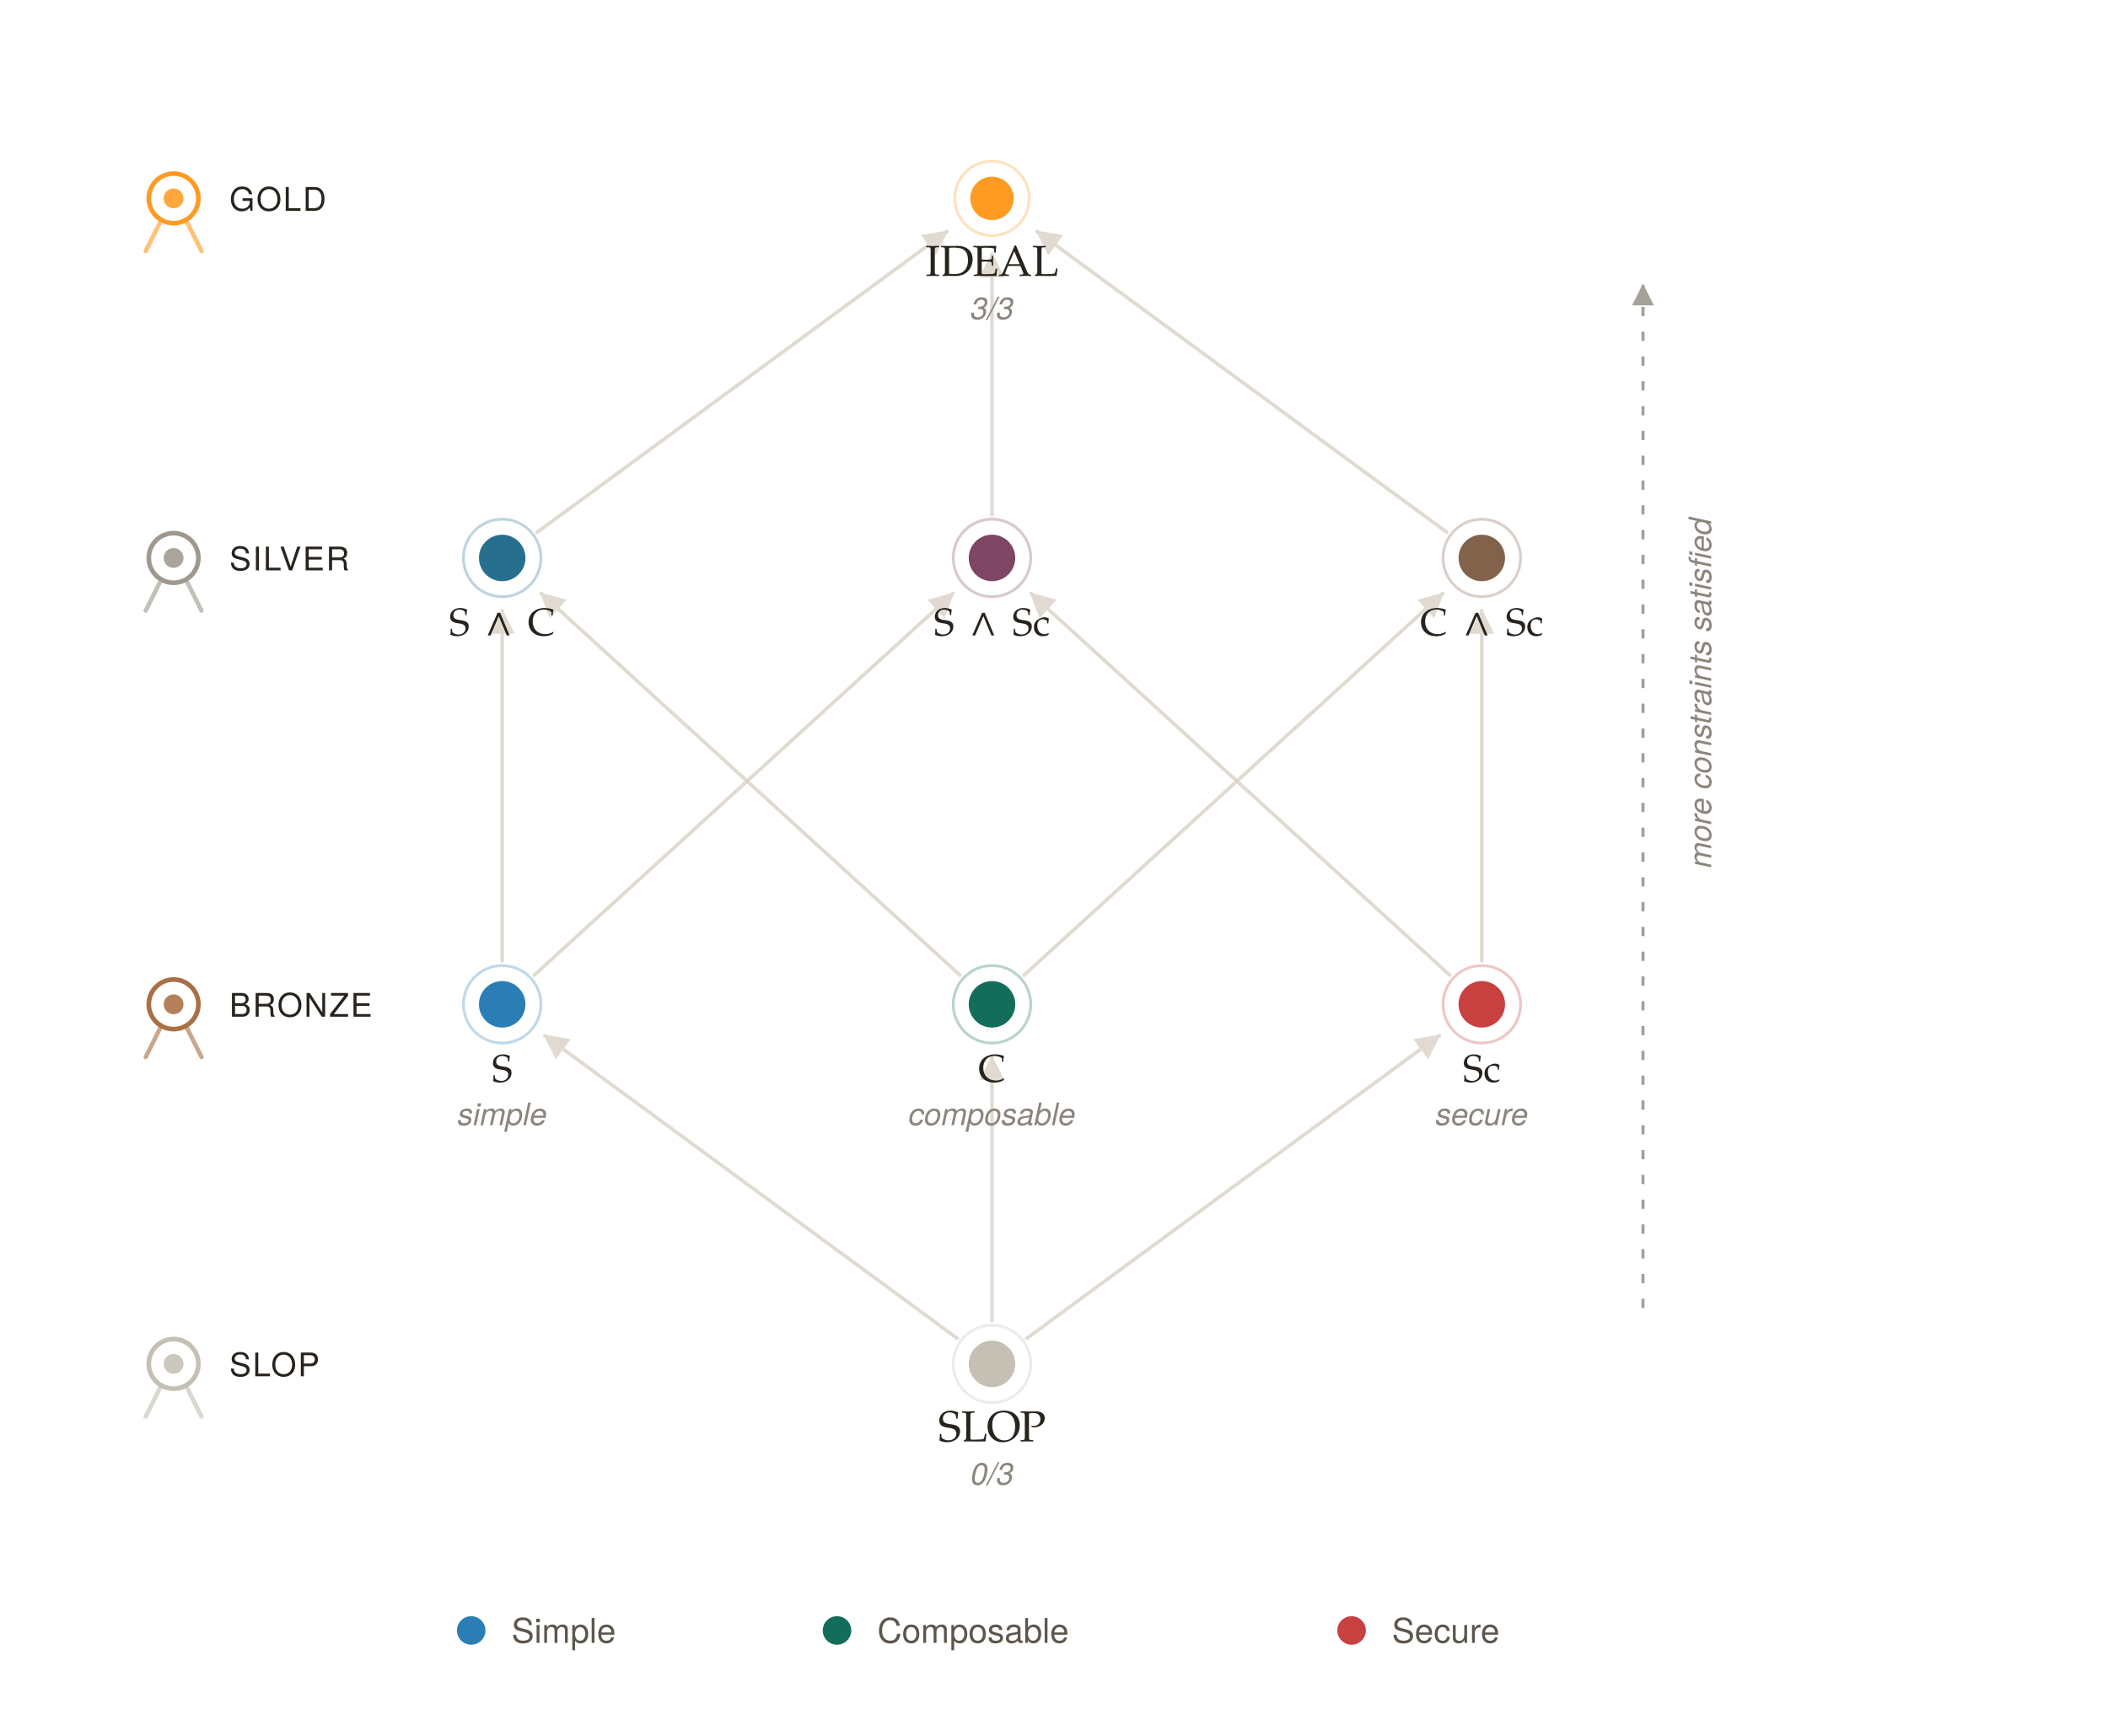
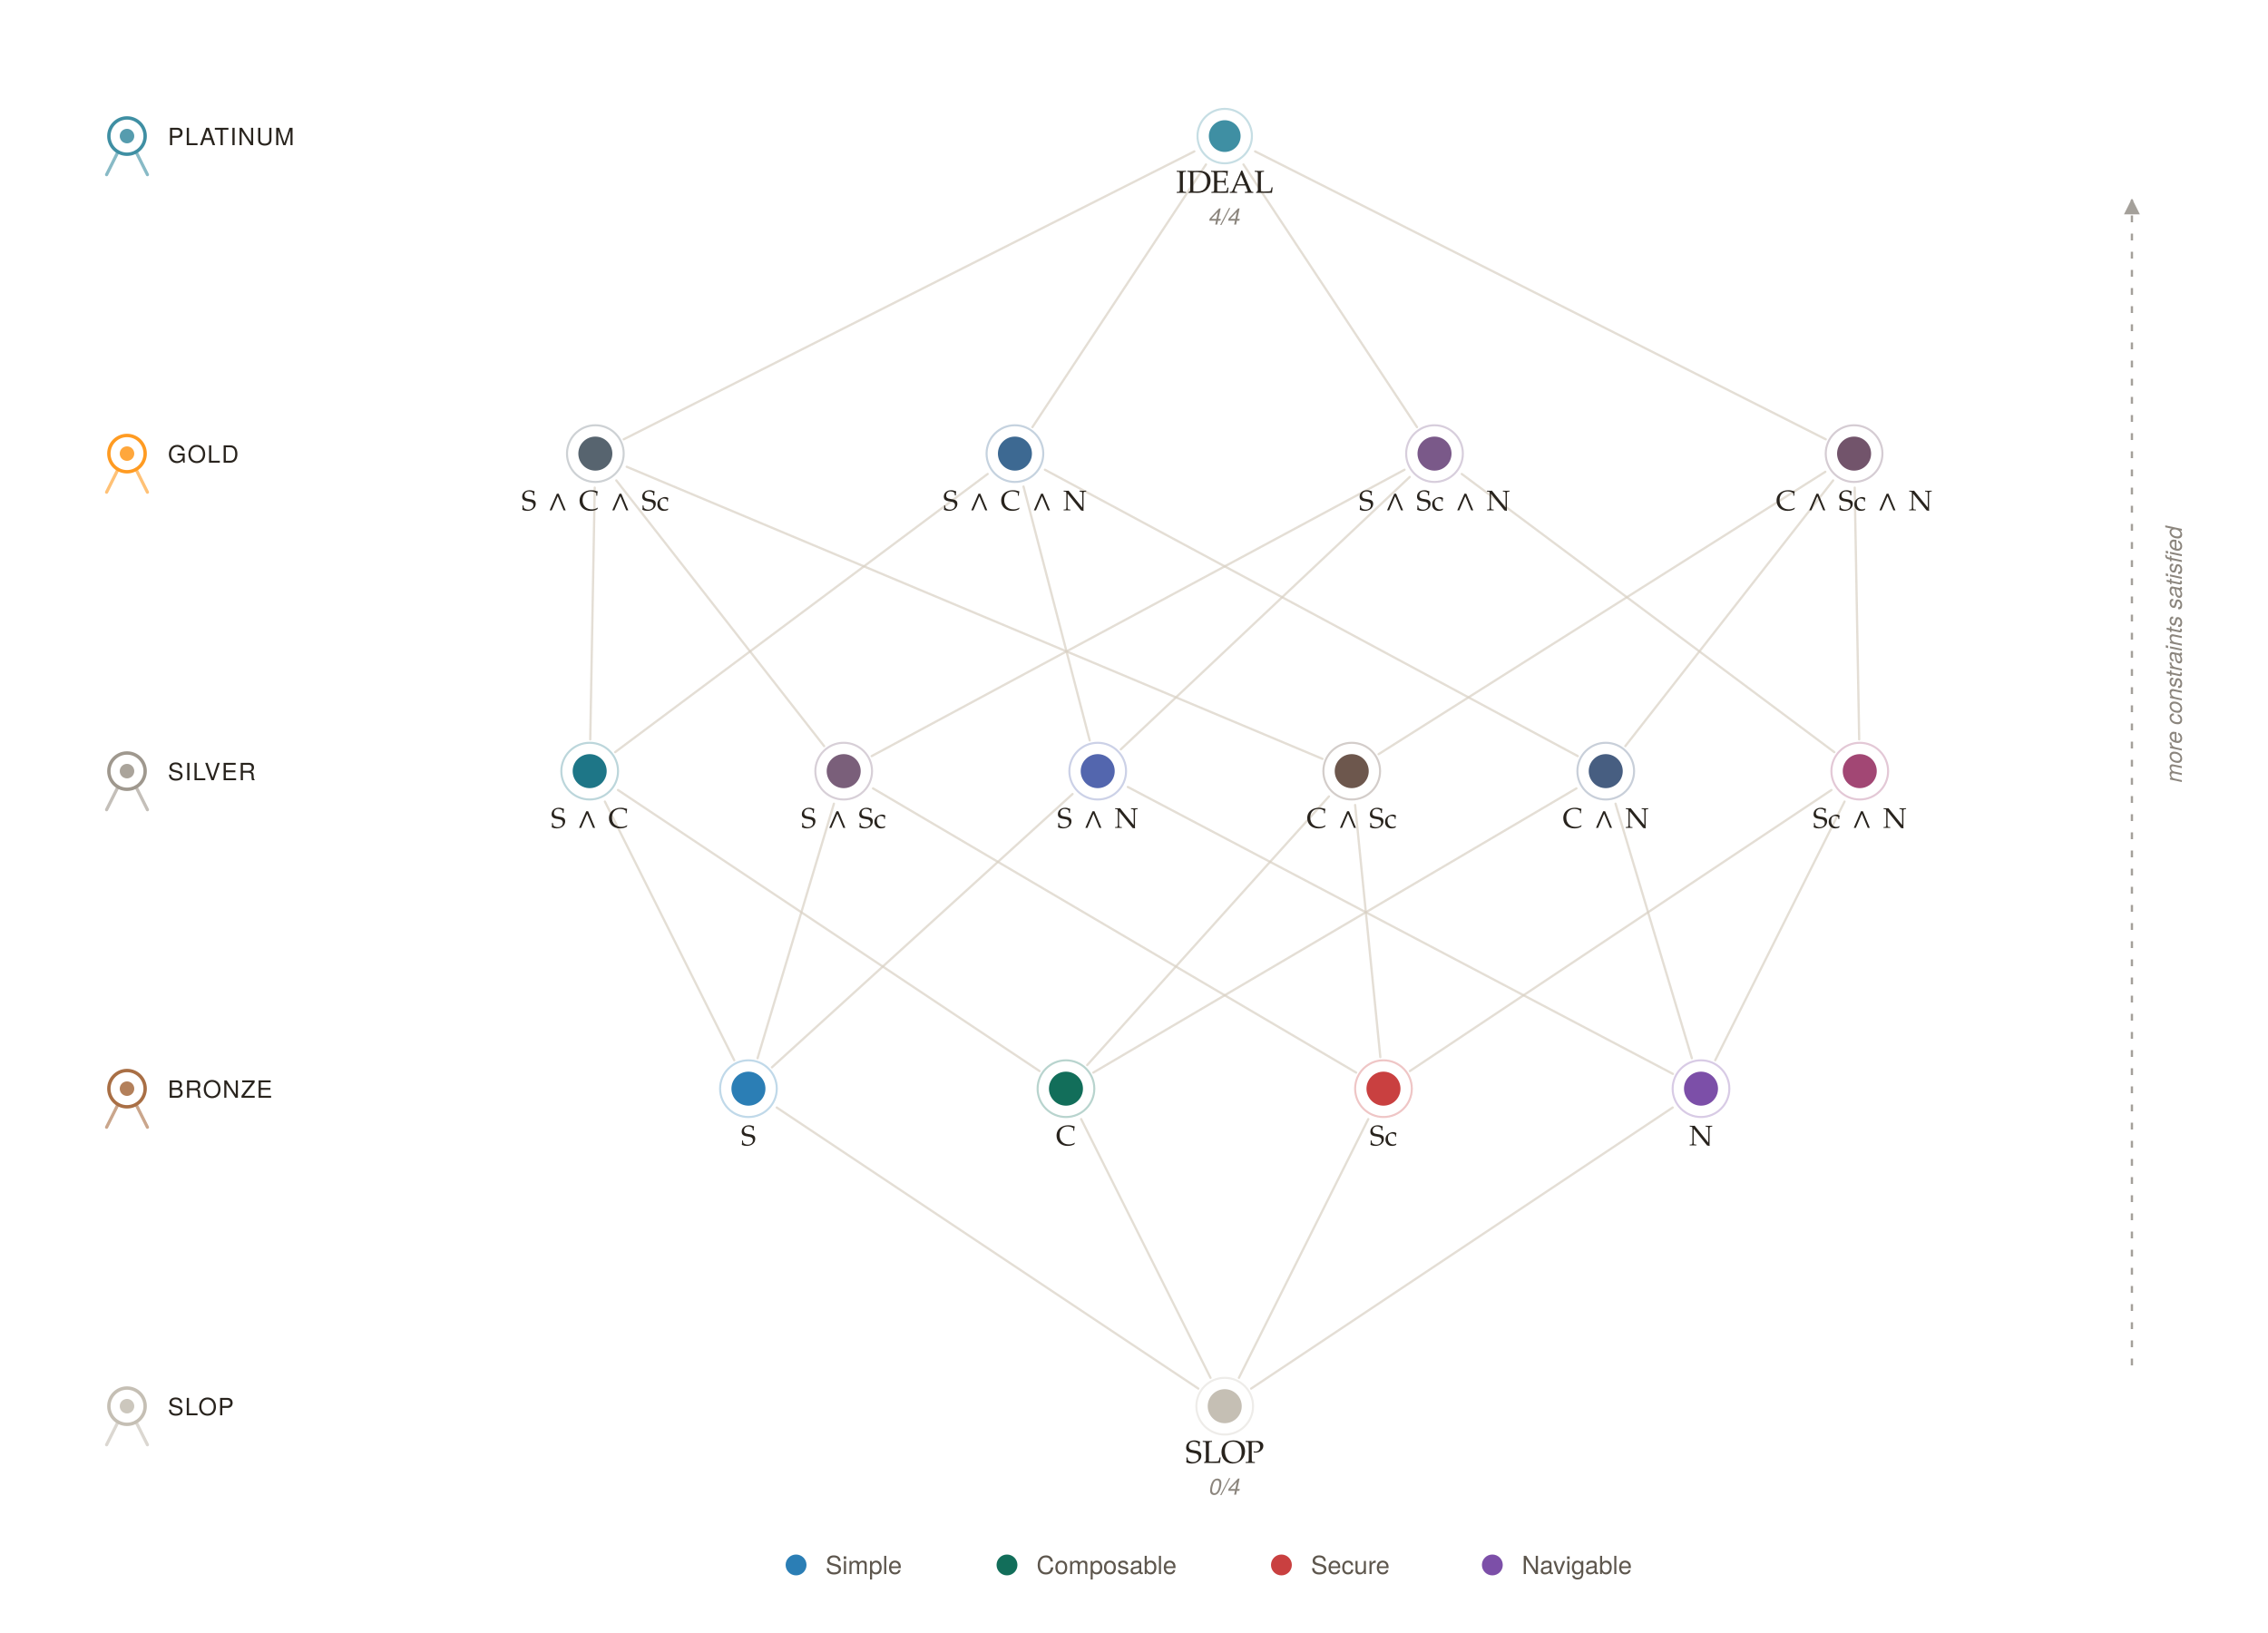
- <svg xmlns="http://www.w3.org/2000/svg" viewBox="0 0 680 560" role="img" aria-label="Minimal Topos quality lattice with SLOP at the bottom, three one-generator states, three two-generator states, and IDEAL at the top.">
+ <svg xmlns="http://www.w3.org/2000/svg" viewBox="0 0 1000 720" role="img" aria-label="Topos quality lattice on four generators: SLOP at the bottom, four one-generator BRONZE states, six two-generator SILVER states, four three-generator GOLD states, and IDEAL (PLATINUM) at the top.">
  <defs>
-     <marker id="topos-lattice-arrow" markerWidth="8" markerHeight="8" refX="6.5" refY="3.5" orient="auto">
-       <path d="M 0 0 L 7 3.5 L 0 7 z" fill="#d8d0c3" />
-     </marker>
    <marker id="topos-lattice-guide-arrow" markerWidth="8" markerHeight="8" refX="6.5" refY="3.5" orient="auto">
      <path d="M 0 0 L 7 3.5 L 0 7 z" fill="#8b857d" />
    </marker>
  </defs>
-   <line x1="308.715" y1="431.715" x2="175.703" y2="334.061" stroke="#d8d0c3" stroke-width="1.15" opacity="0.78" stroke-linecap="round" marker-end="url(#topos-lattice-arrow)" />
-   <line x1="320" y1="426" x2="320" y2="341" stroke="#d8d0c3" stroke-width="1.15" opacity="0.78" stroke-linecap="round" marker-end="url(#topos-lattice-arrow)" />
-   <line x1="331.285" y1="431.715" x2="464.297" y2="334.061" stroke="#d8d0c3" stroke-width="1.15" opacity="0.78" stroke-linecap="round" marker-end="url(#topos-lattice-arrow)" />
-   <line x1="162" y1="310" x2="162" y2="197" stroke="#d8d0c3" stroke-width="1.15" opacity="0.78" stroke-linecap="round" marker-end="url(#topos-lattice-arrow)" />
-   <line x1="172.347" y1="314.57" x2="307.435" y2="191.451" stroke="#d8d0c3" stroke-width="1.15" opacity="0.78" stroke-linecap="round" marker-end="url(#topos-lattice-arrow)" />
-   <line x1="309.653" y1="314.57" x2="174.565" y2="191.451" stroke="#d8d0c3" stroke-width="1.15" opacity="0.78" stroke-linecap="round" marker-end="url(#topos-lattice-arrow)" />
-   <line x1="330.347" y1="314.57" x2="465.435" y2="191.451" stroke="#d8d0c3" stroke-width="1.15" opacity="0.78" stroke-linecap="round" marker-end="url(#topos-lattice-arrow)" />
-   <line x1="467.653" y1="314.57" x2="332.565" y2="191.451" stroke="#d8d0c3" stroke-width="1.15" opacity="0.78" stroke-linecap="round" marker-end="url(#topos-lattice-arrow)" />
-   <line x1="478" y1="310" x2="478" y2="197" stroke="#d8d0c3" stroke-width="1.15" opacity="0.78" stroke-linecap="round" marker-end="url(#topos-lattice-arrow)" />
-   <line x1="173.285" y1="171.715" x2="305.491" y2="74.653" stroke="#d8d0c3" stroke-width="1.15" opacity="0.78" stroke-linecap="round" marker-end="url(#topos-lattice-arrow)" />
-   <line x1="320" y1="166" x2="320" y2="82" stroke="#d8d0c3" stroke-width="1.15" opacity="0.78" stroke-linecap="round" marker-end="url(#topos-lattice-arrow)" />
-   <line x1="466.715" y1="171.715" x2="334.509" y2="74.653" stroke="#d8d0c3" stroke-width="1.15" opacity="0.78" stroke-linecap="round" marker-end="url(#topos-lattice-arrow)" />
-   <path d="M 530 422 L 530 92" fill="none" stroke="#8b857d" stroke-width="1" stroke-dasharray="3 5" opacity="0.78" marker-end="url(#topos-lattice-guide-arrow)" />
-   <text x="552" y="280" fill="#8b857d" font-size="10" font-family="&quot;Avenir Next&quot;, &quot;Helvetica Neue&quot;, sans-serif" font-style="italic" transform="rotate(-90 552 280)">more constraints satisfied</text>
-   <g transform="translate(56 64)">
+   <line x1="528.351" y1="612.234" x2="342.481" y2="488.321" stroke="#d8d0c3" stroke-width="1" opacity="0.7" stroke-linecap="round" />
+   <line x1="533.739" y1="607.478" x2="476.708" y2="493.416" stroke="#d8d0c3" stroke-width="1" opacity="0.7" stroke-linecap="round" />
+   <line x1="546.261" y1="607.478" x2="603.292" y2="493.416" stroke="#d8d0c3" stroke-width="1" opacity="0.7" stroke-linecap="round" />
+   <line x1="551.649" y1="612.234" x2="737.519" y2="488.321" stroke="#d8d0c3" stroke-width="1" opacity="0.7" stroke-linecap="round" />
+   <line x1="323.739" y1="467.478" x2="266.708" y2="353.416" stroke="#d8d0c3" stroke-width="1" opacity="0.7" stroke-linecap="round" />
+   <line x1="334.023" y1="466.59" x2="367.69" y2="354.367" stroke="#d8d0c3" stroke-width="1" opacity="0.7" stroke-linecap="round" />
+   <line x1="340.359" y1="470.583" x2="472.901" y2="350.09" stroke="#d8d0c3" stroke-width="1" opacity="0.7" stroke-linecap="round" />
+   <line x1="458.351" y1="472.234" x2="272.481" y2="348.321" stroke="#d8d0c3" stroke-width="1" opacity="0.7" stroke-linecap="round" />
+   <line x1="479.366" y1="469.594" x2="585.966" y2="351.149" stroke="#d8d0c3" stroke-width="1" opacity="0.7" stroke-linecap="round" />
+   <line x1="482.067" y1="472.902" x2="695.071" y2="347.605" stroke="#d8d0c3" stroke-width="1" opacity="0.7" stroke-linecap="round" />
+   <line x1="597.933" y1="472.902" x2="384.929" y2="347.605" stroke="#d8d0c3" stroke-width="1" opacity="0.7" stroke-linecap="round" />
+   <line x1="608.607" y1="466.069" x2="597.493" y2="354.926" stroke="#d8d0c3" stroke-width="1" opacity="0.7" stroke-linecap="round" />
+   <line x1="621.649" y1="472.234" x2="807.519" y2="348.321" stroke="#d8d0c3" stroke-width="1" opacity="0.7" stroke-linecap="round" />
+   <line x1="737.611" y1="473.48" x2="497.274" y2="346.986" stroke="#d8d0c3" stroke-width="1" opacity="0.7" stroke-linecap="round" />
+   <line x1="745.977" y1="466.59" x2="712.31" y2="354.367" stroke="#d8d0c3" stroke-width="1" opacity="0.7" stroke-linecap="round" />
+   <line x1="756.261" y1="467.478" x2="813.292" y2="353.416" stroke="#d8d0c3" stroke-width="1" opacity="0.7" stroke-linecap="round" />
+   <line x1="260.25" y1="326.002" x2="262.232" y2="214.998" stroke="#d8d0c3" stroke-width="1" opacity="0.7" stroke-linecap="round" />
+   <line x1="271.218" y1="331.624" x2="435.481" y2="208.974" stroke="#d8d0c3" stroke-width="1" opacity="0.7" stroke-linecap="round" />
+   <line x1="363.375" y1="328.972" x2="271.741" y2="211.815" stroke="#d8d0c3" stroke-width="1" opacity="0.7" stroke-linecap="round" />
+   <line x1="384.332" y1="333.372" x2="619.287" y2="207.101" stroke="#d8d0c3" stroke-width="1" opacity="0.7" stroke-linecap="round" />
+   <line x1="480.468" y1="326.453" x2="451.284" y2="214.515" stroke="#d8d0c3" stroke-width="1" opacity="0.7" stroke-linecap="round" />
+   <line x1="494.187" y1="330.396" x2="621.586" y2="210.29" stroke="#d8d0c3" stroke-width="1" opacity="0.7" stroke-linecap="round" />
+   <line x1="583.091" y1="334.581" x2="276.331" y2="205.806" stroke="#d8d0c3" stroke-width="1" opacity="0.7" stroke-linecap="round" />
+   <line x1="607.834" y1="332.52" x2="804.82" y2="208.014" stroke="#d8d0c3" stroke-width="1" opacity="0.7" stroke-linecap="round" />
+   <line x1="695.668" y1="333.372" x2="460.713" y2="207.101" stroke="#d8d0c3" stroke-width="1" opacity="0.7" stroke-linecap="round" />
+   <line x1="716.625" y1="328.972" x2="808.259" y2="211.815" stroke="#d8d0c3" stroke-width="1" opacity="0.7" stroke-linecap="round" />
+   <line x1="808.782" y1="331.624" x2="644.519" y2="208.974" stroke="#d8d0c3" stroke-width="1" opacity="0.7" stroke-linecap="round" />
+   <line x1="819.75" y1="326.002" x2="817.768" y2="214.998" stroke="#d8d0c3" stroke-width="1" opacity="0.7" stroke-linecap="round" />
+   <line x1="274.999" y1="193.694" x2="526.608" y2="66.756" stroke="#d8d0c3" stroke-width="1" opacity="0.7" stroke-linecap="round" />
+   <line x1="455.218" y1="188.319" x2="531.731" y2="72.515" stroke="#d8d0c3" stroke-width="1" opacity="0.7" stroke-linecap="round" />
+   <line x1="624.782" y1="188.319" x2="548.269" y2="72.515" stroke="#d8d0c3" stroke-width="1" opacity="0.7" stroke-linecap="round" />
+   <line x1="805.001" y1="193.694" x2="553.392" y2="66.756" stroke="#d8d0c3" stroke-width="1" opacity="0.7" stroke-linecap="round" />
+   <path d="M 940 602 L 940 88" fill="none" stroke="#8b857d" stroke-width="1" stroke-dasharray="3 5" opacity="0.78" marker-end="url(#topos-lattice-guide-arrow)" />
+   <text x="962" y="345" fill="#8b857d" font-size="10" font-family="&quot;Avenir Next&quot;, &quot;Helvetica Neue&quot;, sans-serif" font-style="italic" transform="rotate(-90 962 345)">more constraints satisfied</text>
+   <g transform="translate(56 60)">
+     <path d="M -4 7 L -9 17 M 4 7 L 9 17" fill="none" stroke="#3f8fa3" stroke-width="1.4" opacity="0.62" stroke-linecap="round" />
+     <circle cx="0" cy="0" r="8" fill="none" stroke="#3f8fa3" stroke-width="1.5" />
+     <circle cx="0" cy="0" r="3.2" fill="#3f8fa3" opacity="0.88" />
+     <text x="18" y="4" fill="#28231d" font-size="10.5" font-family="&quot;Avenir Next&quot;, &quot;Helvetica Neue&quot;, sans-serif" letter-spacing="0.5">PLATINUM</text>
+   </g>
+   <g transform="translate(56 200)">
    <path d="M -4 7 L -9 17 M 4 7 L 9 17" fill="none" stroke="#ff9b22" stroke-width="1.4" opacity="0.62" stroke-linecap="round" />
    <circle cx="0" cy="0" r="8" fill="none" stroke="#ff9b22" stroke-width="1.5" />
    <circle cx="0" cy="0" r="3.2" fill="#ff9b22" opacity="0.88" />
    <text x="18" y="4" fill="#28231d" font-size="10.5" font-family="&quot;Avenir Next&quot;, &quot;Helvetica Neue&quot;, sans-serif" letter-spacing="0.5">GOLD</text>
  </g>
-   <g transform="translate(56 180)">
+   <g transform="translate(56 340)">
    <path d="M -4 7 L -9 17 M 4 7 L 9 17" fill="none" stroke="#9f988e" stroke-width="1.4" opacity="0.62" stroke-linecap="round" />
    <circle cx="0" cy="0" r="8" fill="none" stroke="#9f988e" stroke-width="1.5" />
    <circle cx="0" cy="0" r="3.2" fill="#9f988e" opacity="0.88" />
    <text x="18" y="4" fill="#28231d" font-size="10.5" font-family="&quot;Avenir Next&quot;, &quot;Helvetica Neue&quot;, sans-serif" letter-spacing="0.5">SILVER</text>
  </g>
-   <g transform="translate(56 324)">
+   <g transform="translate(56 480)">
    <path d="M -4 7 L -9 17 M 4 7 L 9 17" fill="none" stroke="#a96f45" stroke-width="1.4" opacity="0.62" stroke-linecap="round" />
    <circle cx="0" cy="0" r="8" fill="none" stroke="#a96f45" stroke-width="1.5" />
    <circle cx="0" cy="0" r="3.2" fill="#a96f45" opacity="0.88" />
    <text x="18" y="4" fill="#28231d" font-size="10.5" font-family="&quot;Avenir Next&quot;, &quot;Helvetica Neue&quot;, sans-serif" letter-spacing="0.5">BRONZE</text>
  </g>
-   <g transform="translate(56 440)">
+   <g transform="translate(56 620)">
    <path d="M -4 7 L -9 17 M 4 7 L 9 17" fill="none" stroke="#c5bfb4" stroke-width="1.4" opacity="0.62" stroke-linecap="round" />
    <circle cx="0" cy="0" r="8" fill="none" stroke="#c5bfb4" stroke-width="1.5" />
    <circle cx="0" cy="0" r="3.2" fill="#c5bfb4" opacity="0.88" />
    <text x="18" y="4" fill="#28231d" font-size="10.5" font-family="&quot;Avenir Next&quot;, &quot;Helvetica Neue&quot;, sans-serif" letter-spacing="0.5">SLOP</text>
  </g>
  <g>
-     <circle cx="320" cy="440" r="12.5" fill="none" stroke="#c5bfb4" stroke-width="0.9" opacity="0.3" />
-     <circle cx="320" cy="440" r="7.5" fill="#c5bfb4" />
-     <text x="320" y="465" text-anchor="middle" fill="#28231d" font-size="14" font-family="&quot;Iowan Old Style&quot;, &quot;Palatino Linotype&quot;, &quot;Book Antiqua&quot;, Georgia, serif">SLOP</text>
-     <text x="320" y="479" text-anchor="middle" fill="#8b857d" font-size="10" font-family="&quot;Avenir Next&quot;, &quot;Helvetica Neue&quot;, sans-serif" font-style="italic">0/3</text>
+     <circle cx="540" cy="620" r="12.5" fill="none" stroke="#c5bfb4" stroke-width="0.9" opacity="0.3" />
+     <circle cx="540" cy="620" r="7.5" fill="#c5bfb4" />
+     <text x="540" y="645" text-anchor="middle" fill="#28231d" font-size="14" font-family="&quot;Iowan Old Style&quot;, &quot;Palatino Linotype&quot;, &quot;Book Antiqua&quot;, Georgia, serif">SLOP</text>
+     <text x="540" y="659" text-anchor="middle" fill="#8b857d" font-size="10" font-family="&quot;Avenir Next&quot;, &quot;Helvetica Neue&quot;, sans-serif" font-style="italic">0/4</text>
  </g>
  <g>
-     <circle cx="162" cy="324" r="12.5" fill="none" stroke="#2b7eb5" stroke-width="0.9" opacity="0.3" />
-     <circle cx="162" cy="324" r="7.5" fill="#2b7eb5" />
-     <text x="162" y="349" text-anchor="middle" fill="#28231d" font-size="12.5" font-family="&quot;Iowan Old Style&quot;, &quot;Palatino Linotype&quot;, &quot;Book Antiqua&quot;, Georgia, serif">S</text>
-     <text x="162" y="363" text-anchor="middle" fill="#8b857d" font-size="10" font-family="&quot;Avenir Next&quot;, &quot;Helvetica Neue&quot;, sans-serif" font-style="italic">simple</text>
+     <circle cx="330" cy="480" r="12.5" fill="none" stroke="#2b7eb5" stroke-width="0.9" opacity="0.3" />
+     <circle cx="330" cy="480" r="7.5" fill="#2b7eb5" />
+     <text x="330" y="505" text-anchor="middle" fill="#28231d" font-size="12.5" font-family="&quot;Iowan Old Style&quot;, &quot;Palatino Linotype&quot;, &quot;Book Antiqua&quot;, Georgia, serif">S</text>
  </g>
  <g>
-     <circle cx="320" cy="324" r="12.5" fill="none" stroke="#126e5a" stroke-width="0.9" opacity="0.3" />
-     <circle cx="320" cy="324" r="7.5" fill="#126e5a" />
-     <text x="320" y="349" text-anchor="middle" fill="#28231d" font-size="12.5" font-family="&quot;Iowan Old Style&quot;, &quot;Palatino Linotype&quot;, &quot;Book Antiqua&quot;, Georgia, serif">C</text>
-     <text x="320" y="363" text-anchor="middle" fill="#8b857d" font-size="10" font-family="&quot;Avenir Next&quot;, &quot;Helvetica Neue&quot;, sans-serif" font-style="italic">composable</text>
+     <circle cx="470" cy="480" r="12.5" fill="none" stroke="#126e5a" stroke-width="0.9" opacity="0.3" />
+     <circle cx="470" cy="480" r="7.5" fill="#126e5a" />
+     <text x="470" y="505" text-anchor="middle" fill="#28231d" font-size="12.5" font-family="&quot;Iowan Old Style&quot;, &quot;Palatino Linotype&quot;, &quot;Book Antiqua&quot;, Georgia, serif">C</text>
  </g>
  <g>
-     <circle cx="478" cy="324" r="12.5" fill="none" stroke="#c94040" stroke-width="0.9" opacity="0.3" />
-     <circle cx="478" cy="324" r="7.5" fill="#c94040" />
-     <text x="478" y="349" text-anchor="middle" fill="#28231d" font-size="12.5" font-family="&quot;Iowan Old Style&quot;, &quot;Palatino Linotype&quot;, &quot;Book Antiqua&quot;, Georgia, serif">Sc</text>
-     <text x="478" y="363" text-anchor="middle" fill="#8b857d" font-size="10" font-family="&quot;Avenir Next&quot;, &quot;Helvetica Neue&quot;, sans-serif" font-style="italic">secure</text>
+     <circle cx="610" cy="480" r="12.5" fill="none" stroke="#c94040" stroke-width="0.9" opacity="0.3" />
+     <circle cx="610" cy="480" r="7.5" fill="#c94040" />
+     <text x="610" y="505" text-anchor="middle" fill="#28231d" font-size="12.5" font-family="&quot;Iowan Old Style&quot;, &quot;Palatino Linotype&quot;, &quot;Book Antiqua&quot;, Georgia, serif">Sc</text>
  </g>
  <g>
-     <circle cx="162" cy="180" r="12.5" fill="none" stroke="#286f8f" stroke-width="0.9" opacity="0.3" />
-     <circle cx="162" cy="180" r="7.5" fill="#286f8f" />
-     <text x="162" y="205" text-anchor="middle" fill="#28231d" font-size="12.5" font-family="&quot;Iowan Old Style&quot;, &quot;Palatino Linotype&quot;, &quot;Book Antiqua&quot;, Georgia, serif">S ∧ C</text>
+     <circle cx="750" cy="480" r="12.5" fill="none" stroke="#7c4fa8" stroke-width="0.9" opacity="0.3" />
+     <circle cx="750" cy="480" r="7.5" fill="#7c4fa8" />
+     <text x="750" y="505" text-anchor="middle" fill="#28231d" font-size="12.5" font-family="&quot;Iowan Old Style&quot;, &quot;Palatino Linotype&quot;, &quot;Book Antiqua&quot;, Georgia, serif">N</text>
  </g>
  <g>
-     <circle cx="320" cy="180" r="12.5" fill="none" stroke="#7e4664" stroke-width="0.9" opacity="0.3" />
-     <circle cx="320" cy="180" r="7.5" fill="#7e4664" />
-     <text x="320" y="205" text-anchor="middle" fill="#28231d" font-size="12.5" font-family="&quot;Iowan Old Style&quot;, &quot;Palatino Linotype&quot;, &quot;Book Antiqua&quot;, Georgia, serif">S ∧ Sc</text>
+     <circle cx="260" cy="340" r="12.5" fill="none" stroke="#1e7687" stroke-width="0.9" opacity="0.3" />
+     <circle cx="260" cy="340" r="7.5" fill="#1e7687" />
+     <text x="260" y="365" text-anchor="middle" fill="#28231d" font-size="12.5" font-family="&quot;Iowan Old Style&quot;, &quot;Palatino Linotype&quot;, &quot;Book Antiqua&quot;, Georgia, serif">S ∧ C</text>
  </g>
  <g>
-     <circle cx="478" cy="180" r="12.5" fill="none" stroke="#82624b" stroke-width="0.9" opacity="0.3" />
-     <circle cx="478" cy="180" r="7.5" fill="#82624b" />
-     <text x="478" y="205" text-anchor="middle" fill="#28231d" font-size="12.5" font-family="&quot;Iowan Old Style&quot;, &quot;Palatino Linotype&quot;, &quot;Book Antiqua&quot;, Georgia, serif">C ∧ Sc</text>
+     <circle cx="372" cy="340" r="12.5" fill="none" stroke="#7a5f7a" stroke-width="0.9" opacity="0.3" />
+     <circle cx="372" cy="340" r="7.5" fill="#7a5f7a" />
+     <text x="372" y="365" text-anchor="middle" fill="#28231d" font-size="12.5" font-family="&quot;Iowan Old Style&quot;, &quot;Palatino Linotype&quot;, &quot;Book Antiqua&quot;, Georgia, serif">S ∧ Sc</text>
  </g>
  <g>
-     <circle cx="320" cy="64" r="12" fill="none" stroke="#ff9b22" stroke-width="0.9" opacity="0.3" />
-     <circle cx="320" cy="64" r="7" fill="#ff9b22" />
-     <text x="320" y="89" text-anchor="middle" fill="#28231d" font-size="14" font-family="&quot;Iowan Old Style&quot;, &quot;Palatino Linotype&quot;, &quot;Book Antiqua&quot;, Georgia, serif">IDEAL</text>
-     <text x="320" y="103" text-anchor="middle" fill="#8b857d" font-size="10" font-family="&quot;Avenir Next&quot;, &quot;Helvetica Neue&quot;, sans-serif" font-style="italic">3/3</text>
+     <circle cx="484" cy="340" r="12.5" fill="none" stroke="#5366ae" stroke-width="0.9" opacity="0.3" />
+     <circle cx="484" cy="340" r="7.5" fill="#5366ae" />
+     <text x="484" y="365" text-anchor="middle" fill="#28231d" font-size="12.5" font-family="&quot;Iowan Old Style&quot;, &quot;Palatino Linotype&quot;, &quot;Book Antiqua&quot;, Georgia, serif">S ∧ N</text>
  </g>
-   <g transform="translate(152 526)">
+   <g>
+     <circle cx="596" cy="340" r="12.5" fill="none" stroke="#6d574d" stroke-width="0.9" opacity="0.3" />
+     <circle cx="596" cy="340" r="7.5" fill="#6d574d" />
+     <text x="596" y="365" text-anchor="middle" fill="#28231d" font-size="12.5" font-family="&quot;Iowan Old Style&quot;, &quot;Palatino Linotype&quot;, &quot;Book Antiqua&quot;, Georgia, serif">C ∧ Sc</text>
+   </g>
+   <g>
+     <circle cx="708" cy="340" r="12.5" fill="none" stroke="#475e81" stroke-width="0.9" opacity="0.3" />
+     <circle cx="708" cy="340" r="7.5" fill="#475e81" />
+     <text x="708" y="365" text-anchor="middle" fill="#28231d" font-size="12.5" font-family="&quot;Iowan Old Style&quot;, &quot;Palatino Linotype&quot;, &quot;Book Antiqua&quot;, Georgia, serif">C ∧ N</text>
+   </g>
+   <g>
+     <circle cx="820" cy="340" r="12.5" fill="none" stroke="#a24774" stroke-width="0.9" opacity="0.3" />
+     <circle cx="820" cy="340" r="7.5" fill="#a24774" />
+     <text x="820" y="365" text-anchor="middle" fill="#28231d" font-size="12.5" font-family="&quot;Iowan Old Style&quot;, &quot;Palatino Linotype&quot;, &quot;Book Antiqua&quot;, Georgia, serif">Sc ∧ N</text>
+   </g>
+   <g>
+     <circle cx="262.5" cy="200" r="12.5" fill="none" stroke="#57646f" stroke-width="0.9" opacity="0.3" />
+     <circle cx="262.5" cy="200" r="7.5" fill="#57646f" />
+     <text x="262.5" y="225" text-anchor="middle" fill="#28231d" font-size="12.5" font-family="&quot;Iowan Old Style&quot;, &quot;Palatino Linotype&quot;, &quot;Book Antiqua&quot;, Georgia, serif">S ∧ C ∧ Sc</text>
+   </g>
+   <g>
+     <circle cx="447.5" cy="200" r="12.5" fill="none" stroke="#3d6992" stroke-width="0.9" opacity="0.3" />
+     <circle cx="447.5" cy="200" r="7.5" fill="#3d6992" />
+     <text x="447.5" y="225" text-anchor="middle" fill="#28231d" font-size="12.5" font-family="&quot;Iowan Old Style&quot;, &quot;Palatino Linotype&quot;, &quot;Book Antiqua&quot;, Georgia, serif">S ∧ C ∧ N</text>
+   </g>
+   <g>
+     <circle cx="632.5" cy="200" r="12.5" fill="none" stroke="#7a5989" stroke-width="0.9" opacity="0.3" />
+     <circle cx="632.5" cy="200" r="7.5" fill="#7a5989" />
+     <text x="632.5" y="225" text-anchor="middle" fill="#28231d" font-size="12.5" font-family="&quot;Iowan Old Style&quot;, &quot;Palatino Linotype&quot;, &quot;Book Antiqua&quot;, Georgia, serif">S ∧ Sc ∧ N</text>
+   </g>
+   <g>
+     <circle cx="817.5" cy="200" r="12.5" fill="none" stroke="#72546b" stroke-width="0.9" opacity="0.3" />
+     <circle cx="817.5" cy="200" r="7.5" fill="#72546b" />
+     <text x="817.5" y="225" text-anchor="middle" fill="#28231d" font-size="12.5" font-family="&quot;Iowan Old Style&quot;, &quot;Palatino Linotype&quot;, &quot;Book Antiqua&quot;, Georgia, serif">C ∧ Sc ∧ N</text>
+   </g>
+   <g>
+     <circle cx="540" cy="60" r="12" fill="none" stroke="#3f8fa3" stroke-width="0.9" opacity="0.3" />
+     <circle cx="540" cy="60" r="7" fill="#3f8fa3" />
+     <text x="540" y="85" text-anchor="middle" fill="#28231d" font-size="14" font-family="&quot;Iowan Old Style&quot;, &quot;Palatino Linotype&quot;, &quot;Book Antiqua&quot;, Georgia, serif">IDEAL</text>
+     <text x="540" y="99" text-anchor="middle" fill="#8b857d" font-size="10" font-family="&quot;Avenir Next&quot;, &quot;Helvetica Neue&quot;, sans-serif" font-style="italic">4/4</text>
+   </g>
+   <g transform="translate(351 690)">
    <circle cx="0" cy="0" r="4.6" fill="#2b7eb5" />
    <text x="13" y="4" fill="#5d564d" font-size="11" font-family="&quot;Avenir Next&quot;, &quot;Helvetica Neue&quot;, sans-serif">Simple</text>
-     <circle cx="118" cy="0" r="4.6" fill="#126e5a" />
-     <text x="131" y="4" fill="#5d564d" font-size="11" font-family="&quot;Avenir Next&quot;, &quot;Helvetica Neue&quot;, sans-serif">Composable</text>
-     <circle cx="284" cy="0" r="4.6" fill="#c94040" />
-     <text x="297" y="4" fill="#5d564d" font-size="11" font-family="&quot;Avenir Next&quot;, &quot;Helvetica Neue&quot;, sans-serif">Secure</text>
+     <circle cx="93" cy="0" r="4.6" fill="#126e5a" />
+     <text x="106" y="4" fill="#5d564d" font-size="11" font-family="&quot;Avenir Next&quot;, &quot;Helvetica Neue&quot;, sans-serif">Composable</text>
+     <circle cx="214" cy="0" r="4.6" fill="#c94040" />
+     <text x="227" y="4" fill="#5d564d" font-size="11" font-family="&quot;Avenir Next&quot;, &quot;Helvetica Neue&quot;, sans-serif">Secure</text>
+     <circle cx="307" cy="0" r="4.6" fill="#7c4fa8" />
+     <text x="320" y="4" fill="#5d564d" font-size="11" font-family="&quot;Avenir Next&quot;, &quot;Helvetica Neue&quot;, sans-serif">Navigable</text>
  </g>
</svg>
